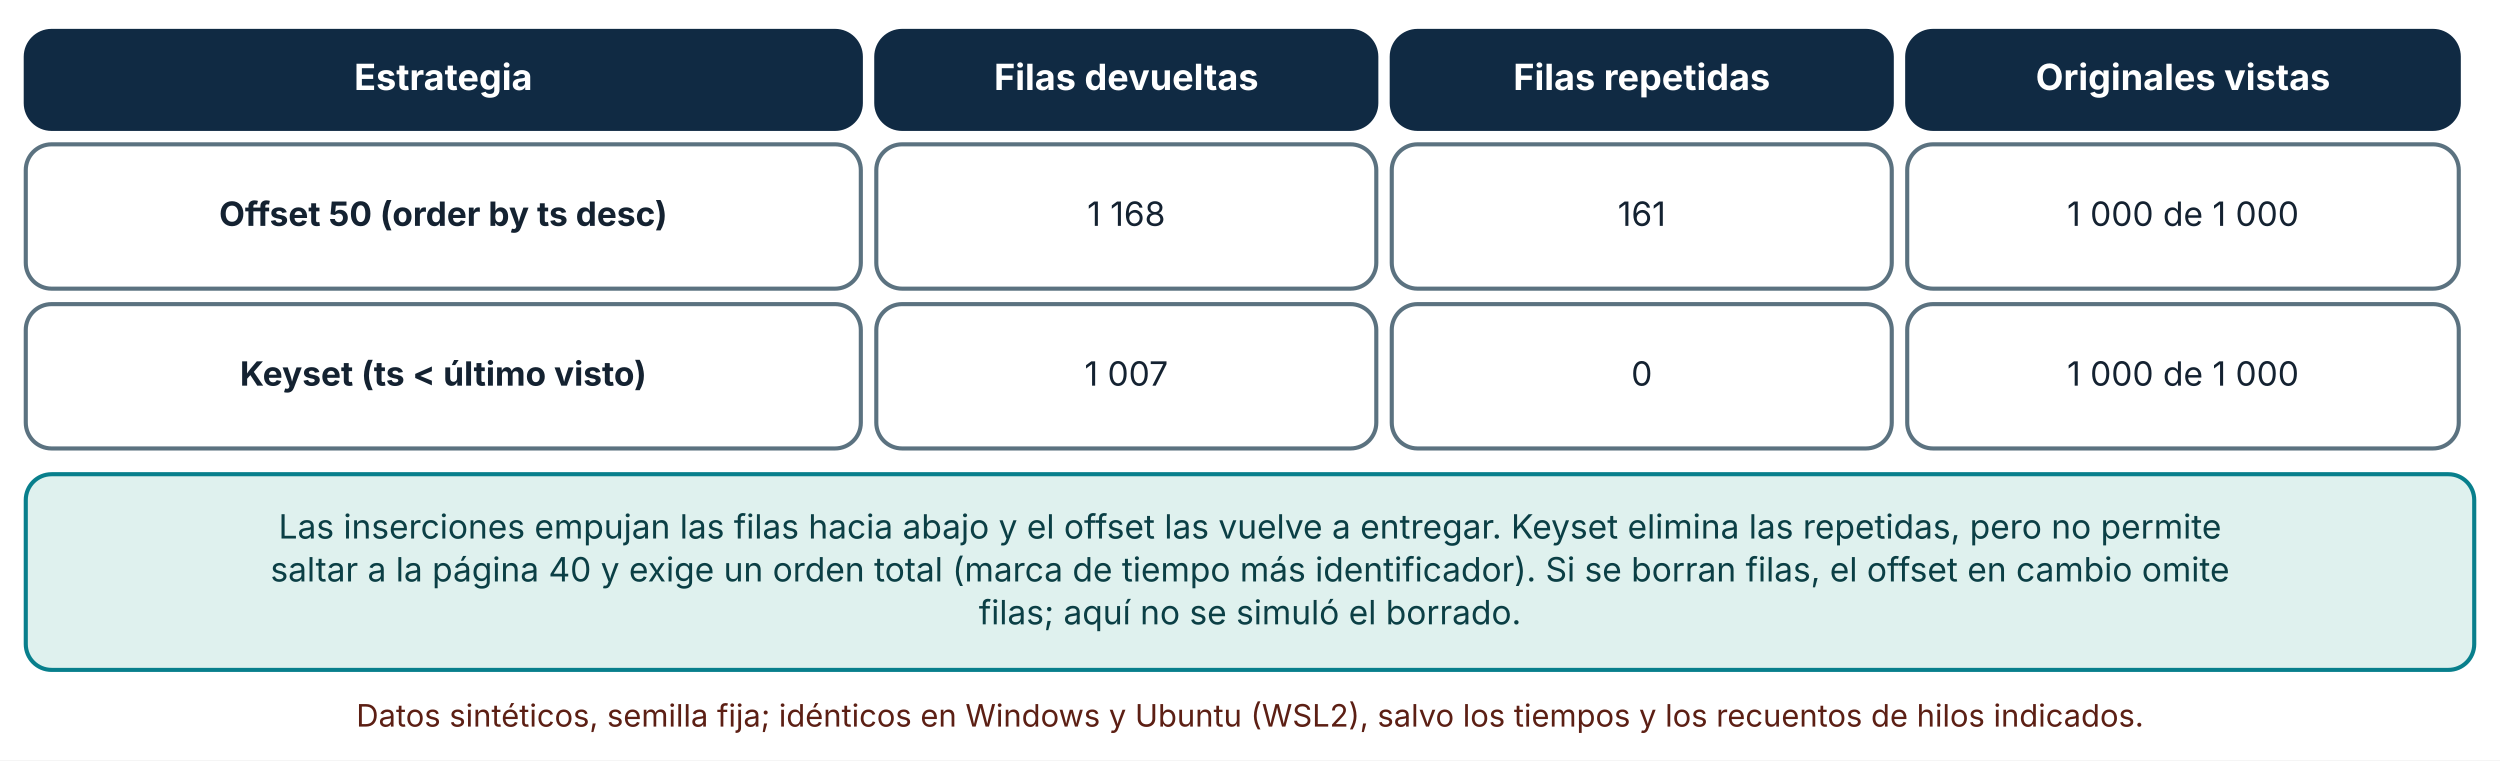
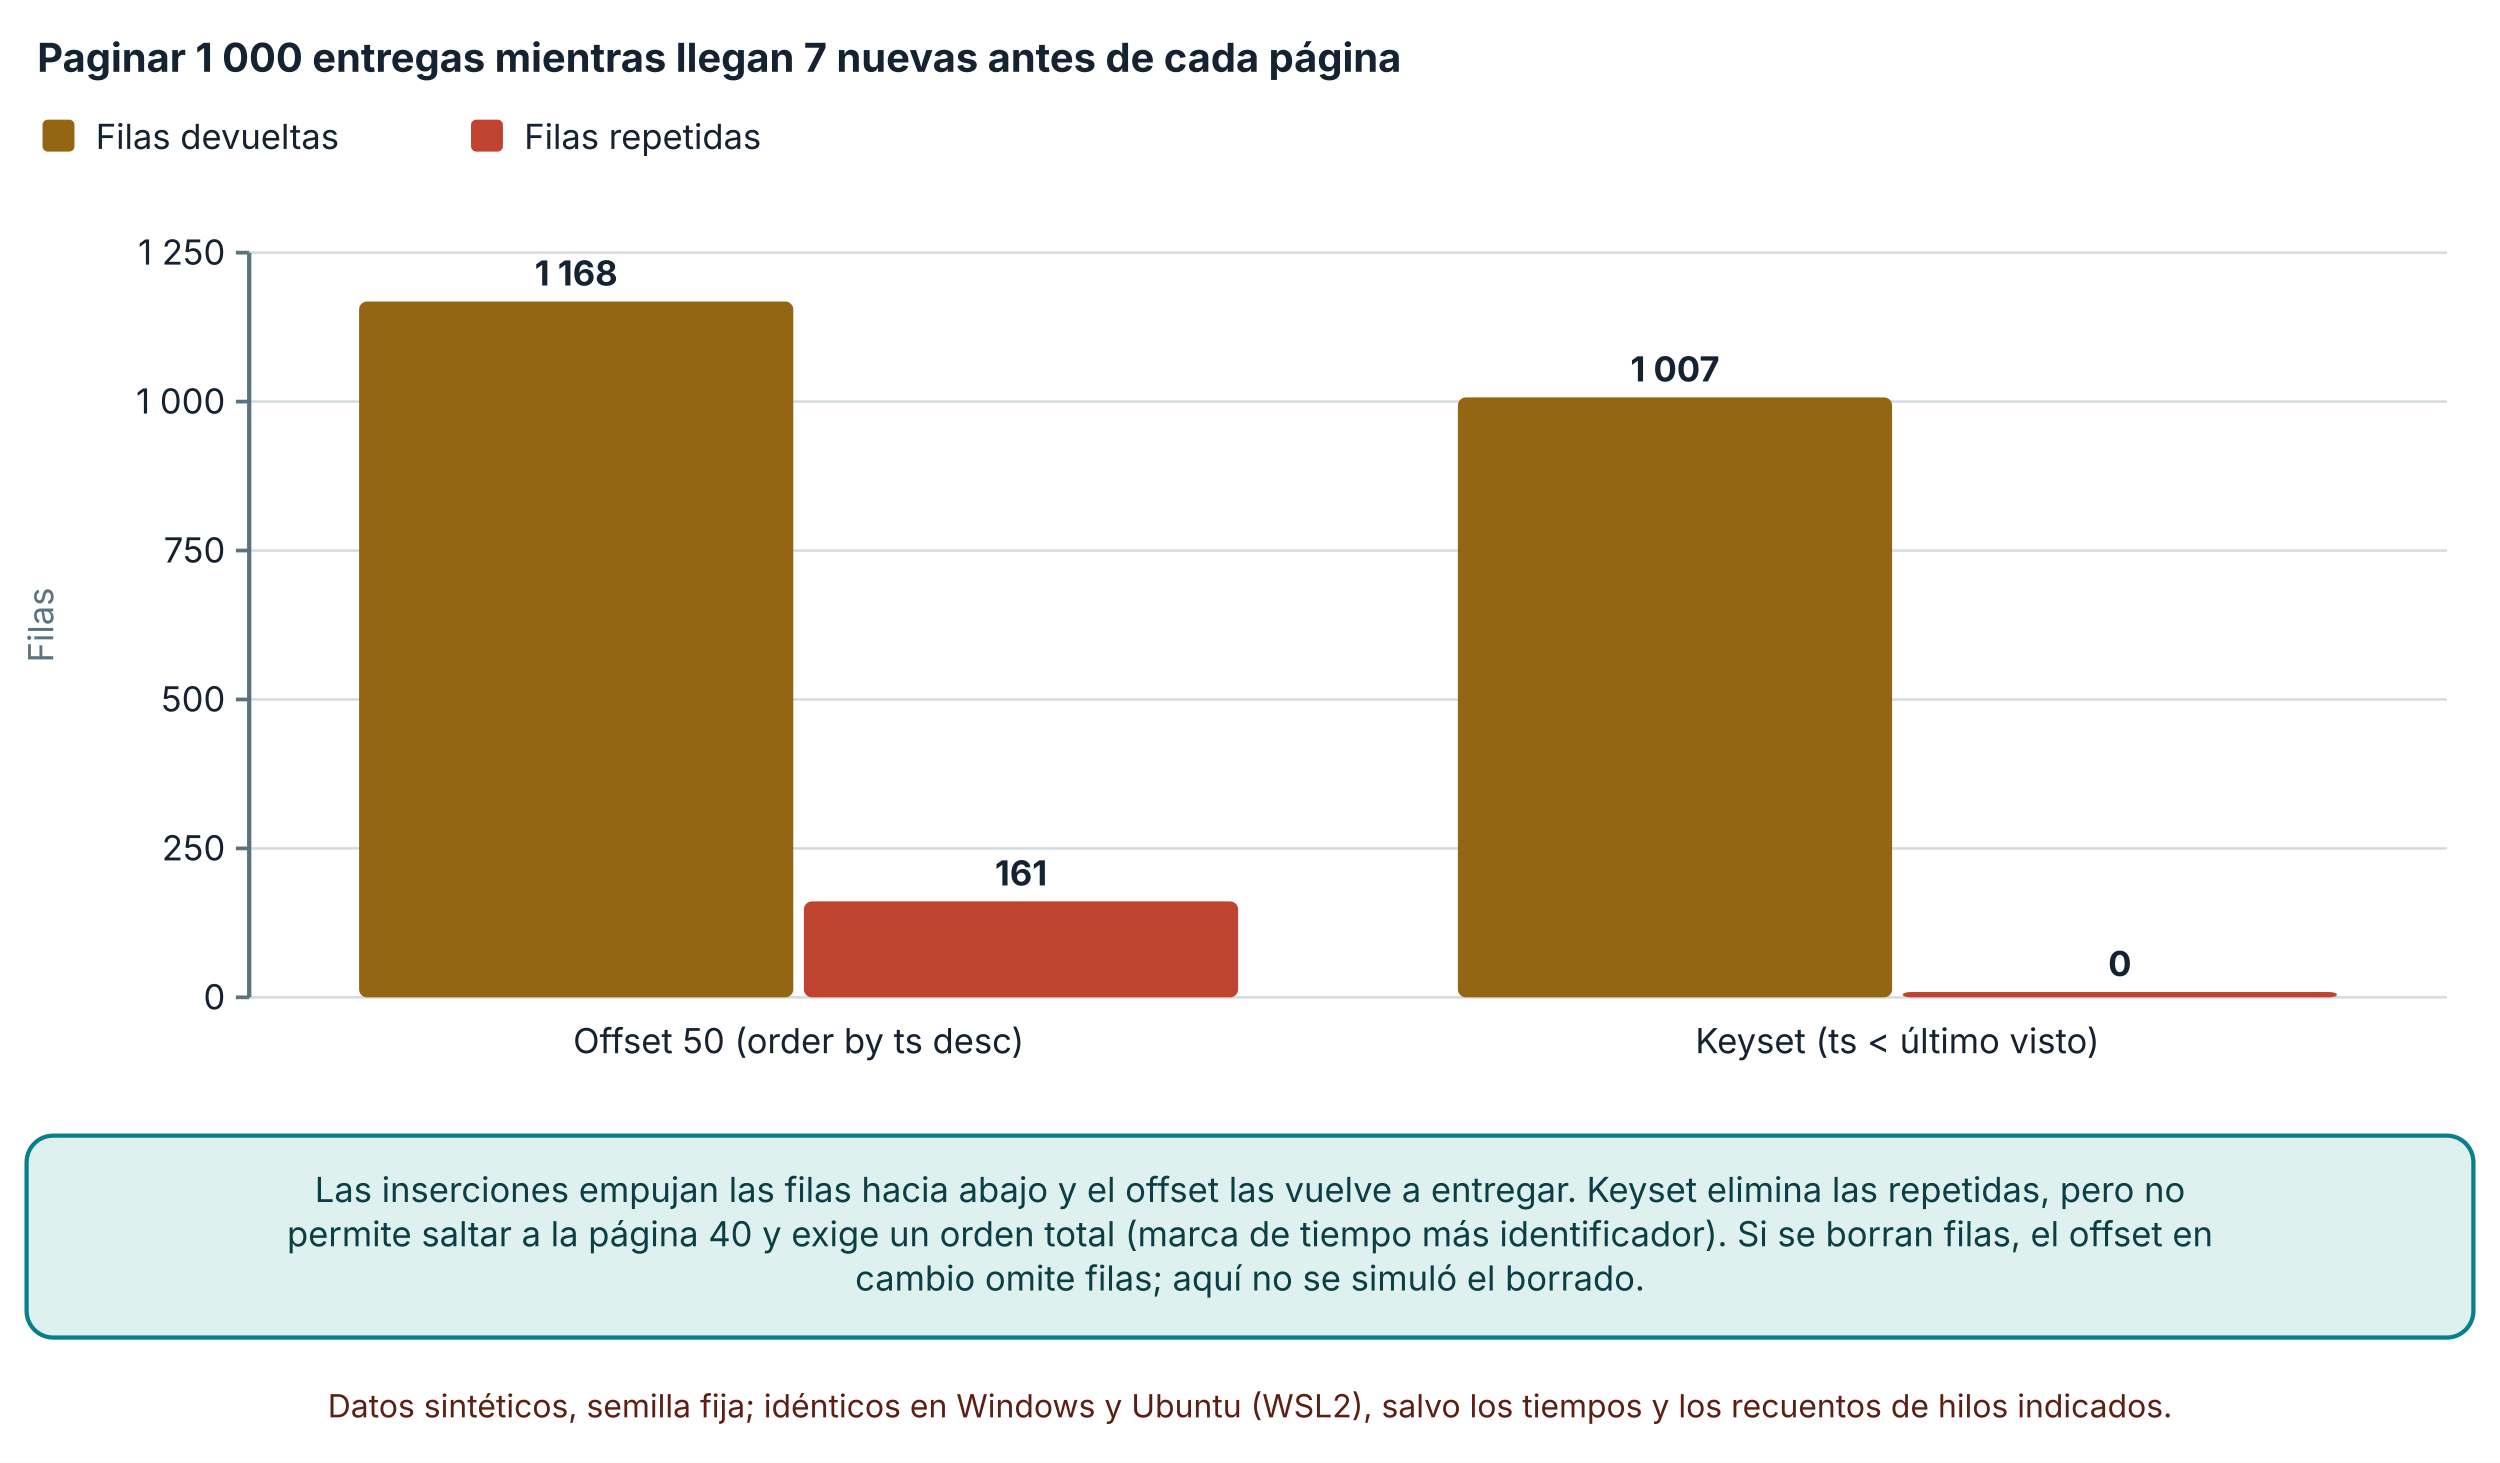
- <svg xmlns="http://www.w3.org/2000/svg" viewBox="0 0 970 295" width="970" height="295" role="img" aria-labelledby="t d" font-family="Inter, 'Segoe UI', system-ui, -apple-system, sans-serif">
+ <svg xmlns="http://www.w3.org/2000/svg" viewBox="0 0 940 550" width="940" height="550" role="img" aria-labelledby="t d" font-family="Inter, 'Segoe UI', system-ui, -apple-system, sans-serif">
  <defs>
    <marker id="arrow" viewBox="0 0 10 10" refX="9" refY="5" markerWidth="8" markerHeight="8" orient="auto-start-reverse">
      <path d="M0,0 L10,5 L0,10 z" fill="#32505f" />
    </marker>
    <marker id="arrow-coral" viewBox="0 0 10 10" refX="9" refY="5" markerWidth="8" markerHeight="8" orient="auto-start-reverse">
      <path d="M0,0 L10,5 L0,10 z" fill="#c0432f" />
    </marker>
  </defs>
-   <rect width="970" height="295" fill="#ffffff" />
-   <rect x="10" y="12" width="324" height="38" rx="10" fill="#102a43" stroke="#102a43" stroke-width="1.6" />
-   <text x="172" y="34.92" font-size="14" text-anchor="middle" font-weight="700" fill="#ffffff">
-     <tspan x="172" dy="0">Estrategia</tspan>
+   <rect width="940" height="550" fill="#ffffff" />
+   <text x="14" y="27" font-size="15" text-anchor="start" font-weight="700" fill="#142231">
+     <tspan x="14" dy="0">Paginar 1 000 entregas mientras llegan 7 nuevas antes de cada página</tspan>
  </text>
-   <rect x="340" y="12" width="194" height="38" rx="10" fill="#102a43" stroke="#102a43" stroke-width="1.6" />
-   <text x="437" y="34.92" font-size="14" text-anchor="middle" font-weight="700" fill="#ffffff">
-     <tspan x="437" dy="0">Filas devueltas</tspan>
+   <rect x="16" y="45" width="12" height="12" rx="2" fill="#946512" />
+   <text x="36" y="56" font-size="13" text-anchor="start" font-weight="400" fill="#142231">
+     <tspan x="36" dy="0">Filas devueltas</tspan>
  </text>
-   <rect x="540" y="12" width="194" height="38" rx="10" fill="#102a43" stroke="#102a43" stroke-width="1.6" />
-   <text x="637" y="34.92" font-size="14" text-anchor="middle" font-weight="700" fill="#ffffff">
-     <tspan x="637" dy="0">Filas repetidas</tspan>
+   <rect x="177.1" y="45" width="12" height="12" rx="2" fill="#c0432f" />
+   <text x="197.1" y="56" font-size="13" text-anchor="start" font-weight="400" fill="#142231">
+     <tspan x="197.1" dy="0">Filas repetidas</tspan>
  </text>
-   <rect x="740" y="12" width="214" height="38" rx="10" fill="#102a43" stroke="#102a43" stroke-width="1.6" />
-   <text x="847" y="34.92" font-size="14" text-anchor="middle" font-weight="700" fill="#ffffff">
-     <tspan x="847" dy="0">Originales vistas</tspan>
+   <line x1="93.7" y1="375" x2="920" y2="375" stroke="#d5dde1" stroke-width="1" />
+   <line x1="88.7" y1="375" x2="93.7" y2="375" stroke="#5b7280" stroke-width="1.4" />
+   <text x="84.7" y="379.5" font-size="13" text-anchor="end" font-weight="400" fill="#142231">
+     <tspan x="84.7" dy="0">0</tspan>
  </text>
-   <rect x="10" y="56" width="324" height="56" rx="10" fill="#ffffff" stroke="#5b7280" stroke-width="1.6" />
-   <text x="172" y="87.64" font-size="13" text-anchor="middle" font-weight="700" fill="#142231">
-     <tspan x="172" dy="0">Offset 50 (order by ts desc)</tspan>
+   <line x1="93.7" y1="319" x2="920" y2="319" stroke="#d5dde1" stroke-width="1" />
+   <line x1="88.7" y1="319" x2="93.7" y2="319" stroke="#5b7280" stroke-width="1.4" />
+   <text x="84.7" y="323.5" font-size="13" text-anchor="end" font-weight="400" fill="#142231">
+     <tspan x="84.7" dy="0">250</tspan>
  </text>
-   <rect x="340" y="56" width="194" height="56" rx="10" fill="#ffffff" stroke="#5b7280" stroke-width="1.6" />
-   <text x="437" y="87.64" font-size="13" text-anchor="middle" font-weight="400" fill="#142231">
-     <tspan x="437" dy="0">1 168</tspan>
+   <line x1="93.7" y1="263" x2="920" y2="263" stroke="#d5dde1" stroke-width="1" />
+   <line x1="88.7" y1="263" x2="93.7" y2="263" stroke="#5b7280" stroke-width="1.4" />
+   <text x="84.7" y="267.5" font-size="13" text-anchor="end" font-weight="400" fill="#142231">
+     <tspan x="84.7" dy="0">500</tspan>
  </text>
-   <rect x="540" y="56" width="194" height="56" rx="10" fill="#ffffff" stroke="#5b7280" stroke-width="1.6" />
-   <text x="637" y="87.64" font-size="13" text-anchor="middle" font-weight="400" fill="#142231">
-     <tspan x="637" dy="0">161</tspan>
+   <line x1="93.7" y1="207" x2="920" y2="207" stroke="#d5dde1" stroke-width="1" />
+   <line x1="88.7" y1="207" x2="93.7" y2="207" stroke="#5b7280" stroke-width="1.4" />
+   <text x="84.7" y="211.5" font-size="13" text-anchor="end" font-weight="400" fill="#142231">
+     <tspan x="84.7" dy="0">750</tspan>
  </text>
-   <rect x="740" y="56" width="214" height="56" rx="10" fill="#ffffff" stroke="#5b7280" stroke-width="1.6" />
-   <text x="847" y="87.64" font-size="13" text-anchor="middle" font-weight="400" fill="#142231">
-     <tspan x="847" dy="0">1 000 de 1 000</tspan>
+   <line x1="93.7" y1="151" x2="920" y2="151" stroke="#d5dde1" stroke-width="1" />
+   <line x1="88.7" y1="151" x2="93.7" y2="151" stroke="#5b7280" stroke-width="1.4" />
+   <text x="84.7" y="155.5" font-size="13" text-anchor="end" font-weight="400" fill="#142231">
+     <tspan x="84.7" dy="0">1 000</tspan>
  </text>
-   <rect x="10" y="118" width="324" height="56" rx="10" fill="#ffffff" stroke="#5b7280" stroke-width="1.6" />
-   <text x="172" y="149.64" font-size="13" text-anchor="middle" font-weight="700" fill="#142231">
-     <tspan x="172" dy="0">Keyset (ts &lt; último visto)</tspan>
+   <line x1="93.7" y1="95" x2="920" y2="95" stroke="#d5dde1" stroke-width="1" />
+   <line x1="88.7" y1="95" x2="93.7" y2="95" stroke="#5b7280" stroke-width="1.4" />
+   <text x="84.7" y="99.5" font-size="13" text-anchor="end" font-weight="400" fill="#142231">
+     <tspan x="84.7" dy="0">1 250</tspan>
  </text>
-   <rect x="340" y="118" width="194" height="56" rx="10" fill="#ffffff" stroke="#5b7280" stroke-width="1.6" />
-   <text x="437" y="149.64" font-size="13" text-anchor="middle" font-weight="400" fill="#142231">
-     <tspan x="437" dy="0">1 007</tspan>
+   <line x1="93.7" y1="95" x2="93.7" y2="375" stroke="#5b7280" stroke-width="1.6" />
+   <text x="20" y="235" font-size="13" text-anchor="middle" font-weight="400" fill="#5b7280" transform="rotate(-90 20 235)">Filas</text>
+   <rect x="135.015" y="113.368" width="163.26" height="261.632" rx="3" fill="#946512" />
+   <text x="216.645" y="107.368" font-size="13" text-anchor="middle" font-weight="700" fill="#142231">
+     <tspan x="216.645" dy="0">1 168</tspan>
  </text>
-   <rect x="540" y="118" width="194" height="56" rx="10" fill="#ffffff" stroke="#5b7280" stroke-width="1.6" />
-   <text x="637" y="149.64" font-size="13" text-anchor="middle" font-weight="400" fill="#142231">
-     <tspan x="637" dy="0">0</tspan>
+   <rect x="302.275" y="338.936" width="163.26" height="36.064" rx="3" fill="#c0432f" />
+   <text x="383.905" y="332.936" font-size="13" text-anchor="middle" font-weight="700" fill="#142231">
+     <tspan x="383.905" dy="0">161</tspan>
  </text>
-   <rect x="740" y="118" width="214" height="56" rx="10" fill="#ffffff" stroke="#5b7280" stroke-width="1.6" />
-   <text x="847" y="149.64" font-size="13" text-anchor="middle" font-weight="400" fill="#142231">
-     <tspan x="847" dy="0">1 000 de 1 000</tspan>
+   <text x="300.275" y="396" font-size="13" text-anchor="middle" font-weight="400" fill="#142231">
+     <tspan x="300.275" dy="0">Offset 50 (order by ts desc)</tspan>
  </text>
-   <rect x="10" y="184" width="950" height="75.92" rx="10" fill="#dff1ee" stroke="#087f8c" stroke-width="1.6" />
-   <text x="485" y="208.96" font-size="13" text-anchor="middle" font-weight="400" fill="#0b3f45">
-     <tspan x="485" dy="0">Las inserciones empujan las filas hacia abajo y el offset las vuelve a entregar. Keyset elimina las repetidas, pero no permite</tspan>
+   <rect x="548.165" y="149.432" width="163.26" height="225.568" rx="3" fill="#946512" />
+   <text x="629.795" y="143.432" font-size="13" text-anchor="middle" font-weight="700" fill="#142231">
+     <tspan x="629.795" dy="0">1 007</tspan>
  </text>
-   <text x="485" y="225.6" font-size="13" text-anchor="middle" font-weight="400" fill="#0b3f45">
-     <tspan x="485" dy="0">saltar a la página 40 y exige un orden total (marca de tiempo más identificador). Si se borran filas, el offset en cambio omite</tspan>
+   <rect x="715.425" y="373" width="163.26" height="2" rx="3" fill="#c0432f" />
+   <text x="797.055" y="367" font-size="13" text-anchor="middle" font-weight="700" fill="#142231">
+     <tspan x="797.055" dy="0">0</tspan>
  </text>
-   <text x="485" y="242.24" font-size="13" text-anchor="middle" font-weight="400" fill="#0b3f45">
-     <tspan x="485" dy="0">filas; aquí no se simuló el borrado.</tspan>
+   <text x="713.425" y="396" font-size="13" text-anchor="middle" font-weight="400" fill="#142231">
+     <tspan x="713.425" dy="0">Keyset (ts &lt; último visto)</tspan>
  </text>
-   <text x="485" y="281.92" font-size="12" text-anchor="middle" font-weight="400" fill="#5c1f14">
-     <tspan x="485" dy="0">Datos sintéticos, semilla fija; idénticos en Windows y Ubuntu (WSL2), salvo los tiempos y los recuentos de hilos indicados.</tspan>
+   <rect x="10" y="427" width="920" height="75.92" rx="10" fill="#dff1ee" stroke="#087f8c" stroke-width="1.6" />
+   <text x="470" y="451.96" font-size="13" text-anchor="middle" font-weight="400" fill="#0b3f45">
+     <tspan x="470" dy="0">Las inserciones empujan las filas hacia abajo y el offset las vuelve a entregar. Keyset elimina las repetidas, pero no</tspan>
+   </text>
+   <text x="470" y="468.6" font-size="13" text-anchor="middle" font-weight="400" fill="#0b3f45">
+     <tspan x="470" dy="0">permite saltar a la página 40 y exige un orden total (marca de tiempo más identificador). Si se borran filas, el offset en</tspan>
+   </text>
+   <text x="470" y="485.24" font-size="13" text-anchor="middle" font-weight="400" fill="#0b3f45">
+     <tspan x="470" dy="0">cambio omite filas; aquí no se simuló el borrado.</tspan>
+   </text>
+   <text x="470" y="532.92" font-size="12" text-anchor="middle" font-weight="400" fill="#5c1f14">
+     <tspan x="470" dy="0">Datos sintéticos, semilla fija; idénticos en Windows y Ubuntu (WSL2), salvo los tiempos y los recuentos de hilos indicados.</tspan>
  </text>
</svg>
